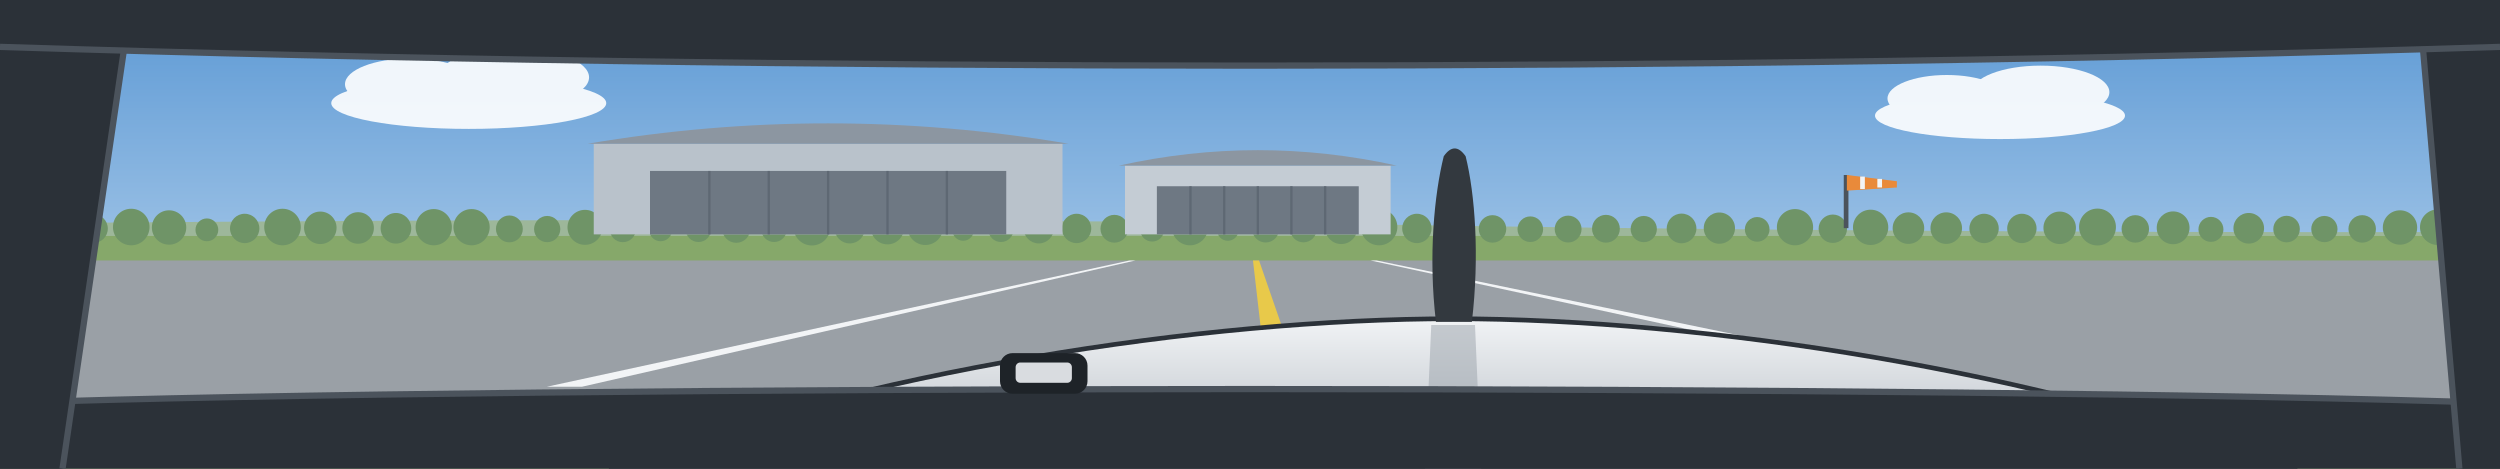
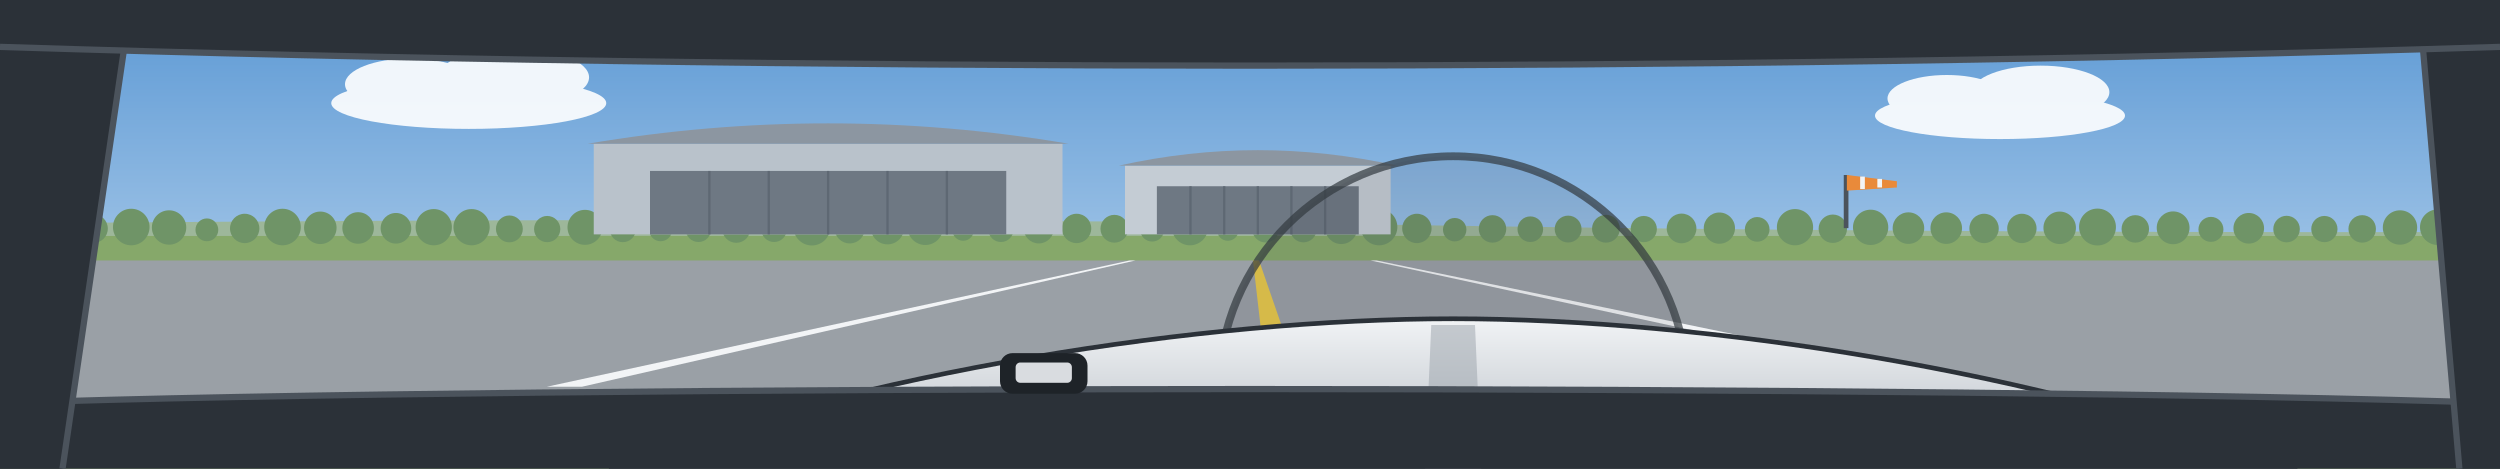
<svg xmlns="http://www.w3.org/2000/svg" viewBox="0 0 1600 300" preserveAspectRatio="xMidYMid slice">
  <defs>
    <linearGradient id="sky" x1="0" y1="0" x2="0" y2="1">
      <stop offset="0" stop-color="#5B98D4" />
      <stop offset="1" stop-color="#D2E4F4" />
    </linearGradient>
    <linearGradient id="cowl" x1="0" y1="0" x2="0" y2="1">
      <stop offset="0" stop-color="#F1F3F5" />
      <stop offset="1" stop-color="#B4BBC3" />
    </linearGradient>
  </defs>
  <rect width="1600" height="300" fill="url(#sky)" />
  <g transform="rotate(0 800 150)">
    <g transform="translate(300 66) scale(1.1)" fill="#FFFFFF" opacity="0.9">
      <ellipse cx="0" cy="0" rx="80" ry="15" />
      <ellipse cx="-34" cy="-11" rx="38" ry="15" />
      <ellipse cx="26" cy="-15" rx="44" ry="17" />
    </g>
    <g transform="translate(1280 74) scale(1)" fill="#FFFFFF" opacity="0.9">
      <ellipse cx="0" cy="0" rx="80" ry="15" />
      <ellipse cx="-34" cy="-11" rx="38" ry="15" />
      <ellipse cx="26" cy="-15" rx="44" ry="17" />
    </g>
    <rect x="-400" y="150" width="2400" height="700" fill="#86A86A" />
    <path d="M-400 148 Q400 136 900 144 T2000 146 V151 H-400 Z" fill="#9DB79A" />
    <g fill="#6F9467">
      <circle cx="-400" cy="147.4" r="6.6" />
      <circle cx="-375.8" cy="145.3" r="11.7" />
      <circle cx="-351.6" cy="146.7" r="8.2" />
      <circle cx="-327.4" cy="146.9" r="7.8" />
      <circle cx="-303.2" cy="145.8" r="10.6" />
      <circle cx="-279" cy="146.2" r="9.5" />
      <circle cx="-254.8" cy="146.6" r="8.4" />
      <circle cx="-230.6" cy="145.7" r="10.7" />
      <circle cx="-206.4" cy="145.7" r="10.8" />
      <circle cx="-182.2" cy="146.2" r="9.6" />
      <circle cx="-158" cy="145.9" r="10.4" />
      <circle cx="-133.8" cy="146" r="10.1" />
      <circle cx="-109.6" cy="145.6" r="11.1" />
      <circle cx="-85.4" cy="146.8" r="7.9" />
      <circle cx="-61.2" cy="146.5" r="8.7" />
      <circle cx="-37" cy="145.8" r="10.5" />
      <circle cx="-12.8" cy="145.8" r="10.4" />
      <circle cx="11.4" cy="147.2" r="6.9" />
      <circle cx="35.6" cy="145.9" r="10.4" />
      <circle cx="59.8" cy="146.3" r="9.2" />
      <circle cx="84" cy="145.3" r="11.7" />
      <circle cx="108.2" cy="145.6" r="11" />
      <circle cx="132.4" cy="147.1" r="7.3" />
      <circle cx="156.6" cy="146.2" r="9.4" />
      <circle cx="180.8" cy="145.3" r="11.7" />
      <circle cx="205" cy="145.8" r="10.4" />
      <circle cx="229.2" cy="145.9" r="10.1" />
      <circle cx="253.4" cy="146.1" r="9.8" />
      <circle cx="277.6" cy="145.4" r="11.6" />
      <circle cx="301.8" cy="145.4" r="11.6" />
      <circle cx="326" cy="146.5" r="8.6" />
      <circle cx="350.2" cy="146.6" r="8.4" />
      <circle cx="374.4" cy="145.5" r="11.2" />
      <circle cx="398.6" cy="146.6" r="8.4" />
      <circle cx="422.8" cy="147" r="7.4" />
      <circle cx="447" cy="146.7" r="8.2" />
      <circle cx="471.2" cy="146.4" r="9" />
      <circle cx="495.4" cy="146.7" r="8.2" />
      <circle cx="519.6" cy="145.3" r="11.8" />
      <circle cx="543.8" cy="146.1" r="9.7" />
      <circle cx="568" cy="145.8" r="10.6" />
      <circle cx="592.2" cy="145.4" r="11.4" />
      <circle cx="616.4" cy="147.2" r="6.9" />
      <circle cx="640.6" cy="146.8" r="8.1" />
      <circle cx="664.8" cy="146.1" r="9.7" />
      <circle cx="689" cy="146.2" r="9.4" />
      <circle cx="713.2" cy="146.4" r="8.9" />
      <circle cx="737.4" cy="146.9" r="7.7" />
      <circle cx="761.6" cy="145.4" r="11.6" />
      <circle cx="785.8" cy="147.2" r="6.9" />
      <circle cx="810" cy="146.6" r="8.6" />
      <circle cx="834.2" cy="146.6" r="8.5" />
      <circle cx="858.4" cy="145.9" r="10.3" />
      <circle cx="882.6" cy="145.3" r="11.7" />
      <circle cx="906.8" cy="146.2" r="9.4" />
      <circle cx="931" cy="147" r="7.5" />
      <circle cx="955.2" cy="146.5" r="8.8" />
      <circle cx="979.4" cy="146.7" r="8.2" />
      <circle cx="1003.6" cy="146.6" r="8.6" />
      <circle cx="1027.8" cy="146.4" r="8.9" />
      <circle cx="1052" cy="146.6" r="8.4" />
      <circle cx="1076.2" cy="146.2" r="9.5" />
      <circle cx="1100.4" cy="146" r="10" />
      <circle cx="1124.6" cy="146.8" r="7.9" />
      <circle cx="1148.8" cy="145.4" r="11.6" />
      <circle cx="1173" cy="146.4" r="9.1" />
      <circle cx="1197.2" cy="145.5" r="11.3" />
      <circle cx="1221.4" cy="146" r="10.1" />
      <circle cx="1245.6" cy="146" r="10.1" />
      <circle cx="1269.8" cy="146.2" r="9.4" />
      <circle cx="1294" cy="146.2" r="9.4" />
      <circle cx="1318.2" cy="145.8" r="10.4" />
      <circle cx="1342.4" cy="145.3" r="11.8" />
      <circle cx="1366.6" cy="146.5" r="8.8" />
      <circle cx="1390.8" cy="145.8" r="10.5" />
      <circle cx="1415" cy="146.8" r="8" />
      <circle cx="1439.2" cy="146.1" r="9.8" />
      <circle cx="1463.4" cy="146.6" r="8.5" />
      <circle cx="1487.6" cy="146.6" r="8.4" />
      <circle cx="1511.8" cy="146.5" r="8.8" />
      <circle cx="1536" cy="145.6" r="11" />
      <circle cx="1560.2" cy="145.4" r="11.4" />
      <circle cx="1584.4" cy="147.1" r="7.2" />
      <circle cx="1608.6" cy="145.6" r="11.1" />
      <circle cx="1632.8" cy="147.2" r="7" />
      <circle cx="1657" cy="146.5" r="8.8" />
      <circle cx="1681.2" cy="147" r="7.4" />
      <circle cx="1705.4" cy="147.2" r="7" />
      <circle cx="1729.6" cy="145.2" r="12.1" />
      <circle cx="1753.8" cy="146.9" r="7.8" />
      <circle cx="1778" cy="146" r="10.1" />
      <circle cx="1802.2" cy="147" r="7.4" />
      <circle cx="1826.4" cy="146.4" r="9.1" />
      <circle cx="1850.6" cy="146.1" r="9.9" />
      <circle cx="1874.8" cy="147.1" r="7.4" />
      <circle cx="1899" cy="145.3" r="11.7" />
      <circle cx="1923.2" cy="145.4" r="11.5" />
      <circle cx="1947.4" cy="145.4" r="11.5" />
      <circle cx="1971.6" cy="145.4" r="11.5" />
      <circle cx="1995.8" cy="145.4" r="11.6" />
    </g>
    <g>
      <rect x="380" y="92" width="300" height="58" fill="#B9C2CB" />
      <path d="M376 92 Q530 65.9 684 92 Z" fill="#8C96A1" />
      <rect x="416" y="109.4" width="228" height="40.6" fill="#6E7883" />
      <path d="M454 109.4 V150" stroke="#5E6873" stroke-width="1.5" />
      <path d="M492 109.4 V150" stroke="#5E6873" stroke-width="1.5" />
      <path d="M530 109.4 V150" stroke="#5E6873" stroke-width="1.5" />
      <path d="M568 109.4 V150" stroke="#5E6873" stroke-width="1.5" />
      <path d="M606 109.4 V150" stroke="#5E6873" stroke-width="1.5" />
    </g>
    <g>
      <rect x="720" y="106" width="170" height="44" fill="#C4CCD4" />
      <path d="M716 106 Q805 86.2 894 106 Z" fill="#8C96A1" />
      <rect x="740.4" y="119.2" width="129.2" height="30.8" fill="#6E7883" />
      <path d="M761.9 119.2 V150" stroke="#5E6873" stroke-width="1.5" />
      <path d="M783.5 119.2 V150" stroke="#5E6873" stroke-width="1.5" />
      <path d="M805 119.2 V150" stroke="#5E6873" stroke-width="1.5" />
      <path d="M826.5 119.2 V150" stroke="#5E6873" stroke-width="1.5" />
      <path d="M848.1 119.2 V150" stroke="#5E6873" stroke-width="1.5" />
    </g>
    <g>
      <rect x="1180" y="112" width="3" height="34" fill="#4B535C" />
      <path d="M1182 112 L1214 116 L1214 120 L1182 122 Z" fill="#E98A3A" />
      <path d="M1192 113 V121 M1203 114.5 V120" stroke="#F2F4F6" stroke-width="3" />
    </g>
    <path d="M-336700 296.3 L338300 296.3 L39371.4 166.7 L-37771.4 166.7 Z" fill="#9AA0A6" />
    <path d="M845 540 L935 540 L805.8 166.7 L801.9 166.7 Z" fill="#E8C94A" />
    <path d="M350 247.5 L372.5 247.5 L726.7 166.7 L722.9 166.7 Z" fill="#F2F4F6" />
    <path d="M1250 247.5 L1272.5 247.5 L881 166.7 L877.1 166.7 Z" fill="#F2F4F6" />
  </g>
+   <circle id="propeller-disc" cx="930" cy="250" r="150" fill="#33393F" fill-opacity="0.1" stroke="#33393F" stroke-opacity="0.7" stroke-width="5" />
  <path d="M390 300 C550 238 770 204 930 204 C1090 204 1310 238 1470 300 Z" fill="url(#cowl)" stroke="#2B3138" stroke-width="3" />
  <path d="M916 208 L944 208 L948 300 L912 300 Z" fill="#9AA1AA" opacity="0.5" />
-   <path id="propeller-blade" d="M919 206 C914 164 918 124 924 100 Q931 90 938 100 C944 124 947 164 942 206 Z" fill="#33393F" />
  <path d="M0 300 V258 C340 246 1260 246 1600 258 V300 Z" fill="#2B3138" />
  <path d="M0 258 C340 246 1260 246 1600 258" fill="none" stroke="#4B535C" stroke-width="4" />
  <rect x="640" y="226" width="56" height="26" rx="8" fill="#1E2328" />
  <rect x="650" y="232" width="36" height="13" rx="3" fill="#D9DCE0" />
  <path d="M0 0 H84 L40 300 H0 Z" fill="#2B3138" />
  <path d="M84 0 L40 300" stroke="#4B535C" stroke-width="4" />
  <path d="M1600 0 H1548 L1574 300 H1600 Z" fill="#2B3138" />
  <path d="M1548 0 L1574 300" stroke="#4B535C" stroke-width="4" />
  <path d="M0 0 H1600 V30 C1100 46 500 46 0 30 Z" fill="#2B3138" />
  <path d="M0 30 C500 46 1100 46 1600 30" fill="none" stroke="#4B535C" stroke-width="4" />
</svg>
